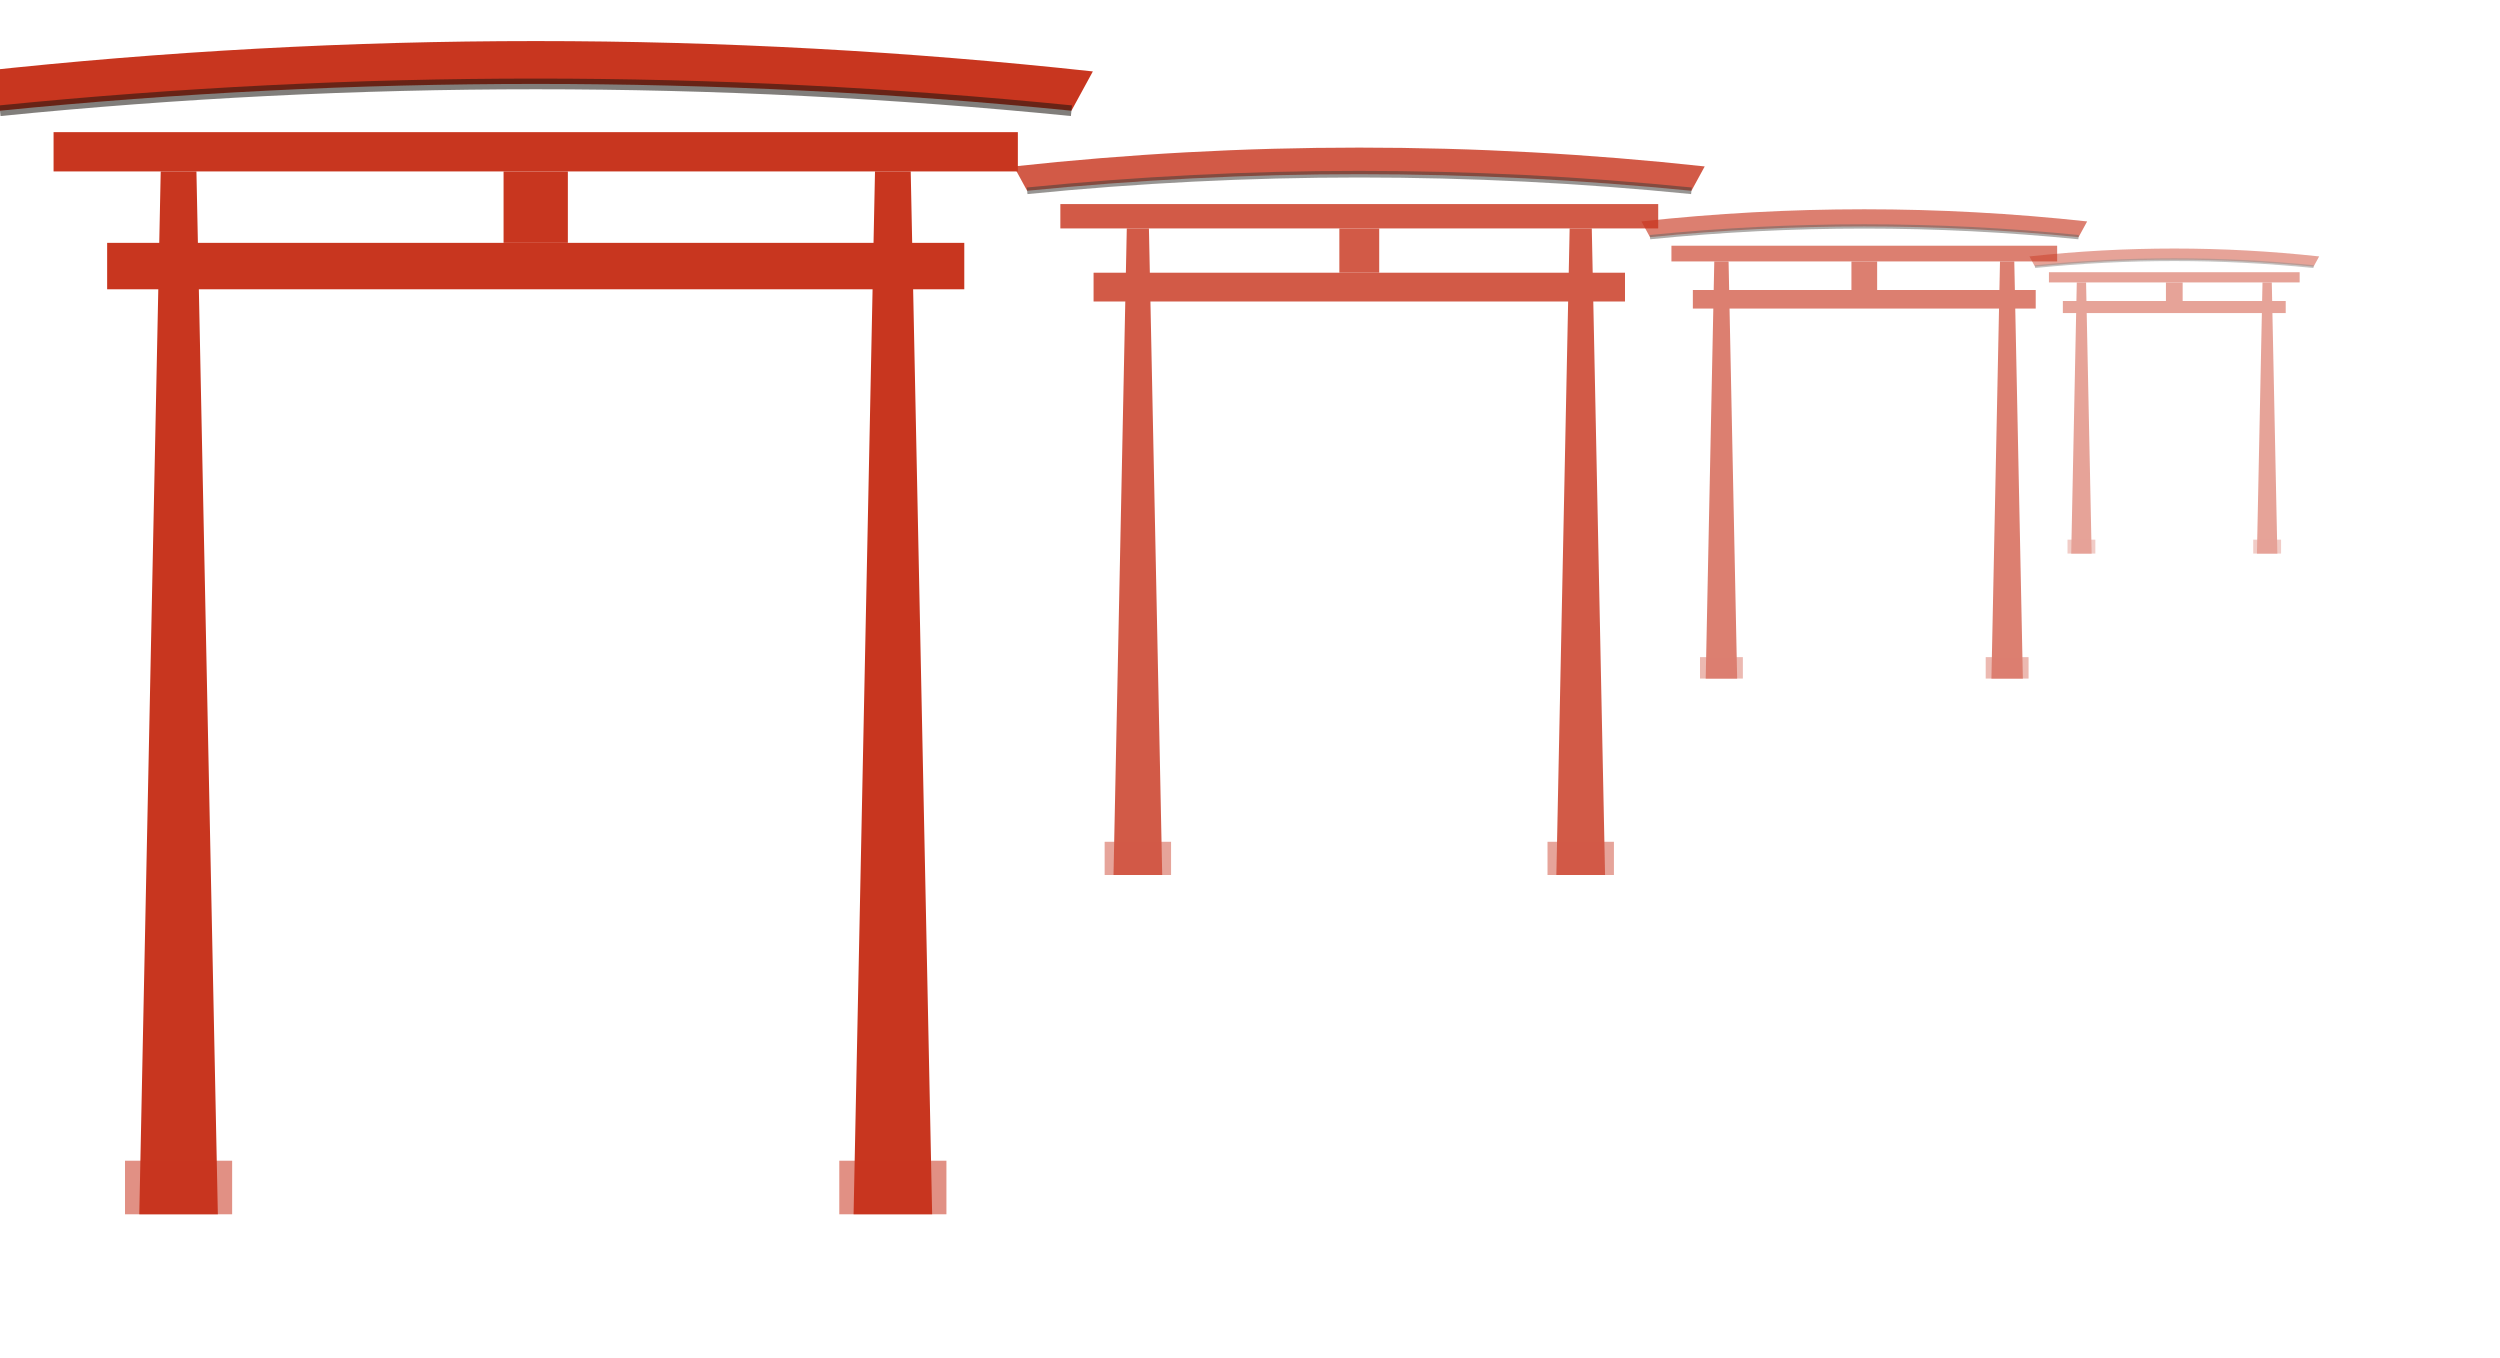
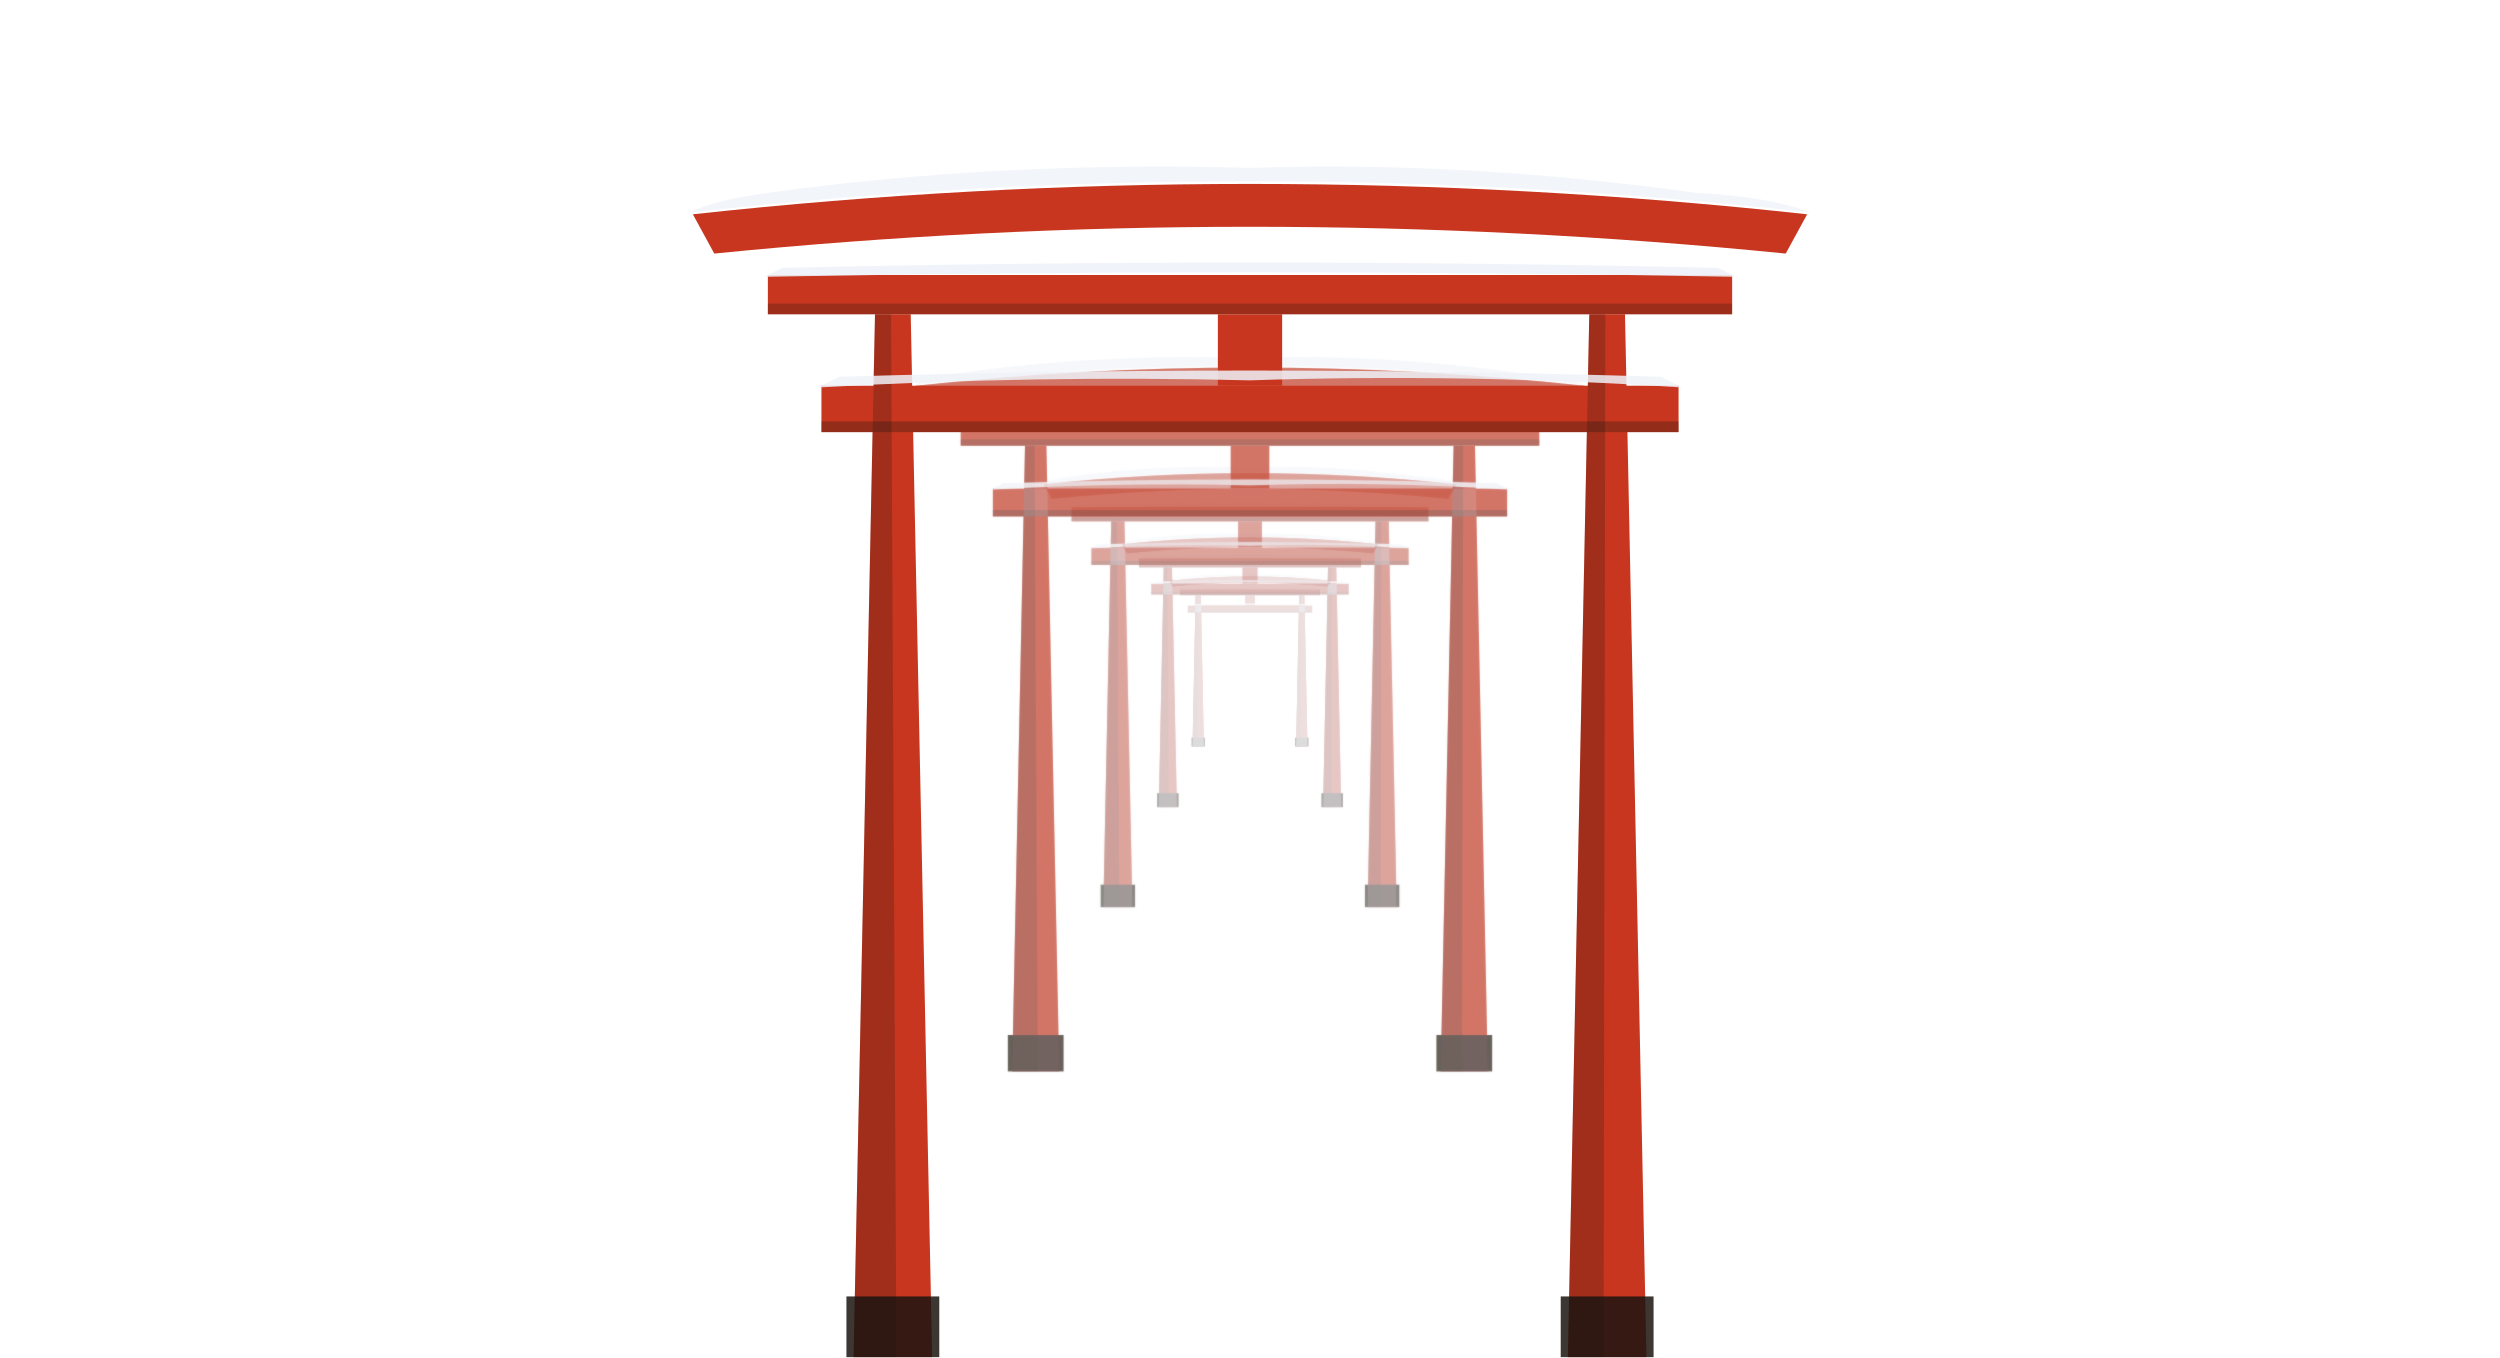
- <svg xmlns="http://www.w3.org/2000/svg" viewBox="0 0 1400 760" fill="currentColor" style="color:#c8361f">
-   <g transform="translate(300.0,40.0) scale(1)" opacity="1.00">
-     <path d="M-300,22 Q0,-8 300,22 L312,0 Q0,-34 -312,0 Z" />
-     <rect x="-270" y="34" width="540" height="22" />
-     <rect x="-240" y="96" width="480" height="26" />
-     <rect x="-18" y="56" width="36" height="40" />
-     <path d="M-210,56 L-190,56 L-178,640 L-222,640 Z" />
-     <path d="M190,56 L210,56 L222,640 L178,640 Z" />
-     <rect x="-230" y="610" width="60" height="30" fill-opacity=".55" />
-     <rect x="170" y="610" width="60" height="30" fill-opacity=".55" />
-     <path d="M-300,22 Q0,-8 300,22" fill="none" stroke="#1b1410" stroke-width="6" stroke-opacity=".55" />
+ <svg xmlns="http://www.w3.org/2000/svg" viewBox="0 0 1400 760" style="color:#c8361f">
+   <defs>
+     <filter id="b1" x="-10%" y="-10%" width="120%" height="120%">
+       <feGaussianBlur stdDeviation="0.9" />
+     </filter>
+     <filter id="b2" x="-10%" y="-10%" width="120%" height="120%">
+       <feGaussianBlur stdDeviation="1.6" />
+     </filter>
+     <filter id="b3" x="-10%" y="-10%" width="120%" height="120%">
+       <feGaussianBlur stdDeviation="2.4" />
+     </filter>
+     <filter id="b4" x="-10%" y="-10%" width="120%" height="120%">
+       <feGaussianBlur stdDeviation="3.2" />
+     </filter>
+   </defs>
+   <g transform="translate(700,325.2) scale(0.145)" opacity="0.32" filter="url(#b4)">
+     <g fill="currentColor">
+       <path d="M-300,22 Q0,-8 300,22 L312,0 Q0,-34 -312,0 Z" />
+       <rect x="-270" y="34" width="540" height="22" />
+       <rect x="-240" y="96" width="480" height="26" />
+       <rect x="-18" y="56" width="36" height="40" />
+       <path d="M-210,56 L-190,56 L-178,640 L-222,640 Z" />
+       <path d="M190,56 L210,56 L222,640 L178,640 Z" />
+     </g>
+     <rect x="-240" y="116" width="480" height="6" fill="#1b1410" fill-opacity=".3" />
+     <rect x="-270" y="50" width="540" height="6" fill="#1b1410" fill-opacity=".25" />
+     <path d="M-210,56 L-201,56 L-198,640 L-222,640 Z" fill="#1b1410" fill-opacity=".22" />
+     <path d="M190,56 L199,56 L198,640 L178,640 Z" fill="#1b1410" fill-opacity=".22" />
+     <rect x="-226" y="606" width="52" height="34" fill="#1b1410" fill-opacity=".85" />
+     <rect x="174" y="606" width="52" height="34" fill="#1b1410" fill-opacity=".85" />
+     <g fill="#c9d3e0" fill-opacity="0.64">
+       <path d="M-300,22 Q0,-8 300,22 L312,0 Q0,-34 -312,0 Z" />
+       <rect x="-270" y="34" width="540" height="22" />
+       <rect x="-240" y="96" width="480" height="26" />
+       <rect x="-18" y="56" width="36" height="40" />
+       <path d="M-210,56 L-190,56 L-178,640 L-222,640 Z" />
+       <path d="M190,56 L210,56 L222,640 L178,640 Z" />
+     </g>
+     <path d="M-314,-1 Q0,-36 314,-1 Q290,-10 250,-12 Q120,-30 0,-26 Q-140,-30 -270,-12 Q-300,-8 -314,-1 Z" fill="#f2f5fa" />
+     <path d="M-272,35 Q0,30 272,35 L262,30 Q0,24 -262,30 Z" fill="#eef2f8" fill-opacity=".9" />
+     <path d="M-242,97 Q-120,90 0,93 Q120,89 242,97 L230,91 Q0,84 -230,91 Z" fill="#eef2f8" fill-opacity=".85" />
  </g>
-   <g transform="translate(761.2,93.2) scale(0.62)" opacity="0.82">
-     <path d="M-300,22 Q0,-8 300,22 L312,0 Q0,-34 -312,0 Z" />
-     <rect x="-270" y="34" width="540" height="22" />
-     <rect x="-240" y="96" width="480" height="26" />
-     <rect x="-18" y="56" width="36" height="40" />
-     <path d="M-210,56 L-190,56 L-178,640 L-222,640 Z" />
-     <path d="M190,56 L210,56 L222,640 L178,640 Z" />
-     <rect x="-230" y="610" width="60" height="30" fill-opacity=".55" />
-     <rect x="170" y="610" width="60" height="30" fill-opacity=".55" />
-     <path d="M-300,22 Q0,-8 300,22" fill="none" stroke="#1b1410" stroke-width="6" stroke-opacity=".55" />
+   <g transform="translate(700,304.8) scale(0.23)" opacity="0.46" filter="url(#b3)">
+     <g fill="currentColor">
+       <path d="M-300,22 Q0,-8 300,22 L312,0 Q0,-34 -312,0 Z" />
+       <rect x="-270" y="34" width="540" height="22" />
+       <rect x="-240" y="96" width="480" height="26" />
+       <rect x="-18" y="56" width="36" height="40" />
+       <path d="M-210,56 L-190,56 L-178,640 L-222,640 Z" />
+       <path d="M190,56 L210,56 L222,640 L178,640 Z" />
+     </g>
+     <rect x="-240" y="116" width="480" height="6" fill="#1b1410" fill-opacity=".3" />
+     <rect x="-270" y="50" width="540" height="6" fill="#1b1410" fill-opacity=".25" />
+     <path d="M-210,56 L-201,56 L-198,640 L-222,640 Z" fill="#1b1410" fill-opacity=".22" />
+     <path d="M190,56 L199,56 L198,640 L178,640 Z" fill="#1b1410" fill-opacity=".22" />
+     <rect x="-226" y="606" width="52" height="34" fill="#1b1410" fill-opacity=".85" />
+     <rect x="174" y="606" width="52" height="34" fill="#1b1410" fill-opacity=".85" />
+     <g fill="#c9d3e0" fill-opacity="0.5">
+       <path d="M-300,22 Q0,-8 300,22 L312,0 Q0,-34 -312,0 Z" />
+       <rect x="-270" y="34" width="540" height="22" />
+       <rect x="-240" y="96" width="480" height="26" />
+       <rect x="-18" y="56" width="36" height="40" />
+       <path d="M-210,56 L-190,56 L-178,640 L-222,640 Z" />
+       <path d="M190,56 L210,56 L222,640 L178,640 Z" />
+     </g>
+     <path d="M-314,-1 Q0,-36 314,-1 Q290,-10 250,-12 Q120,-30 0,-26 Q-140,-30 -270,-12 Q-300,-8 -314,-1 Z" fill="#f2f5fa" />
+     <path d="M-272,35 Q0,30 272,35 L262,30 Q0,24 -262,30 Z" fill="#eef2f8" fill-opacity=".9" />
+     <path d="M-242,97 Q-120,90 0,93 Q120,89 242,97 L230,91 Q0,84 -230,91 Z" fill="#eef2f8" fill-opacity=".85" />
  </g>
-   <g transform="translate(1044.0,124.0) scale(0.4)" opacity="0.64">
-     <path d="M-300,22 Q0,-8 300,22 L312,0 Q0,-34 -312,0 Z" />
-     <rect x="-270" y="34" width="540" height="22" />
-     <rect x="-240" y="96" width="480" height="26" />
-     <rect x="-18" y="56" width="36" height="40" />
-     <path d="M-210,56 L-190,56 L-178,640 L-222,640 Z" />
-     <path d="M190,56 L210,56 L222,640 L178,640 Z" />
-     <rect x="-230" y="610" width="60" height="30" fill-opacity=".55" />
-     <rect x="170" y="610" width="60" height="30" fill-opacity=".55" />
-     <path d="M-300,22 Q0,-8 300,22" fill="none" stroke="#1b1410" stroke-width="6" stroke-opacity=".55" />
+   <g transform="translate(700,271.2) scale(0.37)" opacity="0.62" filter="url(#b2)">
+     <g fill="currentColor">
+       <path d="M-300,22 Q0,-8 300,22 L312,0 Q0,-34 -312,0 Z" />
+       <rect x="-270" y="34" width="540" height="22" />
+       <rect x="-240" y="96" width="480" height="26" />
+       <rect x="-18" y="56" width="36" height="40" />
+       <path d="M-210,56 L-190,56 L-178,640 L-222,640 Z" />
+       <path d="M190,56 L210,56 L222,640 L178,640 Z" />
+     </g>
+     <rect x="-240" y="116" width="480" height="6" fill="#1b1410" fill-opacity=".3" />
+     <rect x="-270" y="50" width="540" height="6" fill="#1b1410" fill-opacity=".25" />
+     <path d="M-210,56 L-201,56 L-198,640 L-222,640 Z" fill="#1b1410" fill-opacity=".22" />
+     <path d="M190,56 L199,56 L198,640 L178,640 Z" fill="#1b1410" fill-opacity=".22" />
+     <rect x="-226" y="606" width="52" height="34" fill="#1b1410" fill-opacity=".85" />
+     <rect x="174" y="606" width="52" height="34" fill="#1b1410" fill-opacity=".85" />
+     <g fill="#c9d3e0" fill-opacity="0.34">
+       <path d="M-300,22 Q0,-8 300,22 L312,0 Q0,-34 -312,0 Z" />
+       <rect x="-270" y="34" width="540" height="22" />
+       <rect x="-240" y="96" width="480" height="26" />
+       <rect x="-18" y="56" width="36" height="40" />
+       <path d="M-210,56 L-190,56 L-178,640 L-222,640 Z" />
+       <path d="M190,56 L210,56 L222,640 L178,640 Z" />
+     </g>
+     <path d="M-314,-1 Q0,-36 314,-1 Q290,-10 250,-12 Q120,-30 0,-26 Q-140,-30 -270,-12 Q-300,-8 -314,-1 Z" fill="#f2f5fa" />
+     <path d="M-272,35 Q0,30 272,35 L262,30 Q0,24 -262,30 Z" fill="#eef2f8" fill-opacity=".9" />
+     <path d="M-242,97 Q-120,90 0,93 Q120,89 242,97 L230,91 Q0,84 -230,91 Z" fill="#eef2f8" fill-opacity=".85" />
  </g>
-   <g transform="translate(1217.6,143.6) scale(0.26)" opacity="0.46">
-     <path d="M-300,22 Q0,-8 300,22 L312,0 Q0,-34 -312,0 Z" />
-     <rect x="-270" y="34" width="540" height="22" />
-     <rect x="-240" y="96" width="480" height="26" />
-     <rect x="-18" y="56" width="36" height="40" />
-     <path d="M-210,56 L-190,56 L-178,640 L-222,640 Z" />
-     <path d="M190,56 L210,56 L222,640 L178,640 Z" />
-     <rect x="-230" y="610" width="60" height="30" fill-opacity=".55" />
-     <rect x="170" y="610" width="60" height="30" fill-opacity=".55" />
-     <path d="M-300,22 Q0,-8 300,22" fill="none" stroke="#1b1410" stroke-width="6" stroke-opacity=".55" />
+   <g transform="translate(700,216.0) scale(0.6)" opacity="0.8" filter="url(#b1)">
+     <g fill="currentColor">
+       <path d="M-300,22 Q0,-8 300,22 L312,0 Q0,-34 -312,0 Z" />
+       <rect x="-270" y="34" width="540" height="22" />
+       <rect x="-240" y="96" width="480" height="26" />
+       <rect x="-18" y="56" width="36" height="40" />
+       <path d="M-210,56 L-190,56 L-178,640 L-222,640 Z" />
+       <path d="M190,56 L210,56 L222,640 L178,640 Z" />
+     </g>
+     <rect x="-240" y="116" width="480" height="6" fill="#1b1410" fill-opacity=".3" />
+     <rect x="-270" y="50" width="540" height="6" fill="#1b1410" fill-opacity=".25" />
+     <path d="M-210,56 L-201,56 L-198,640 L-222,640 Z" fill="#1b1410" fill-opacity=".22" />
+     <path d="M190,56 L199,56 L198,640 L178,640 Z" fill="#1b1410" fill-opacity=".22" />
+     <rect x="-226" y="606" width="52" height="34" fill="#1b1410" fill-opacity=".85" />
+     <rect x="174" y="606" width="52" height="34" fill="#1b1410" fill-opacity=".85" />
+     <g fill="#c9d3e0" fill-opacity="0.18">
+       <path d="M-300,22 Q0,-8 300,22 L312,0 Q0,-34 -312,0 Z" />
+       <rect x="-270" y="34" width="540" height="22" />
+       <rect x="-240" y="96" width="480" height="26" />
+       <rect x="-18" y="56" width="36" height="40" />
+       <path d="M-210,56 L-190,56 L-178,640 L-222,640 Z" />
+       <path d="M190,56 L210,56 L222,640 L178,640 Z" />
+     </g>
+     <path d="M-314,-1 Q0,-36 314,-1 Q290,-10 250,-12 Q120,-30 0,-26 Q-140,-30 -270,-12 Q-300,-8 -314,-1 Z" fill="#f2f5fa" />
+     <path d="M-272,35 Q0,30 272,35 L262,30 Q0,24 -262,30 Z" fill="#eef2f8" fill-opacity=".9" />
+     <path d="M-242,97 Q-120,90 0,93 Q120,89 242,97 L230,91 Q0,84 -230,91 Z" fill="#eef2f8" fill-opacity=".85" />
+   </g>
+   <g transform="translate(700,120.0) scale(1.0)" opacity="1.0">
+     <g fill="currentColor">
+       <path d="M-300,22 Q0,-8 300,22 L312,0 Q0,-34 -312,0 Z" />
+       <rect x="-270" y="34" width="540" height="22" />
+       <rect x="-240" y="96" width="480" height="26" />
+       <rect x="-18" y="56" width="36" height="40" />
+       <path d="M-210,56 L-190,56 L-178,640 L-222,640 Z" />
+       <path d="M190,56 L210,56 L222,640 L178,640 Z" />
+     </g>
+     <rect x="-240" y="116" width="480" height="6" fill="#1b1410" fill-opacity=".3" />
+     <rect x="-270" y="50" width="540" height="6" fill="#1b1410" fill-opacity=".25" />
+     <path d="M-210,56 L-201,56 L-198,640 L-222,640 Z" fill="#1b1410" fill-opacity=".22" />
+     <path d="M190,56 L199,56 L198,640 L178,640 Z" fill="#1b1410" fill-opacity=".22" />
+     <rect x="-226" y="606" width="52" height="34" fill="#1b1410" fill-opacity=".85" />
+     <rect x="174" y="606" width="52" height="34" fill="#1b1410" fill-opacity=".85" />
+     <path d="M-314,-1 Q0,-36 314,-1 Q290,-10 250,-12 Q120,-30 0,-26 Q-140,-30 -270,-12 Q-300,-8 -314,-1 Z" fill="#f2f5fa" />
+     <path d="M-272,35 Q0,30 272,35 L262,30 Q0,24 -262,30 Z" fill="#eef2f8" fill-opacity=".9" />
+     <path d="M-242,97 Q-120,90 0,93 Q120,89 242,97 L230,91 Q0,84 -230,91 Z" fill="#eef2f8" fill-opacity=".85" />
  </g>
</svg>
